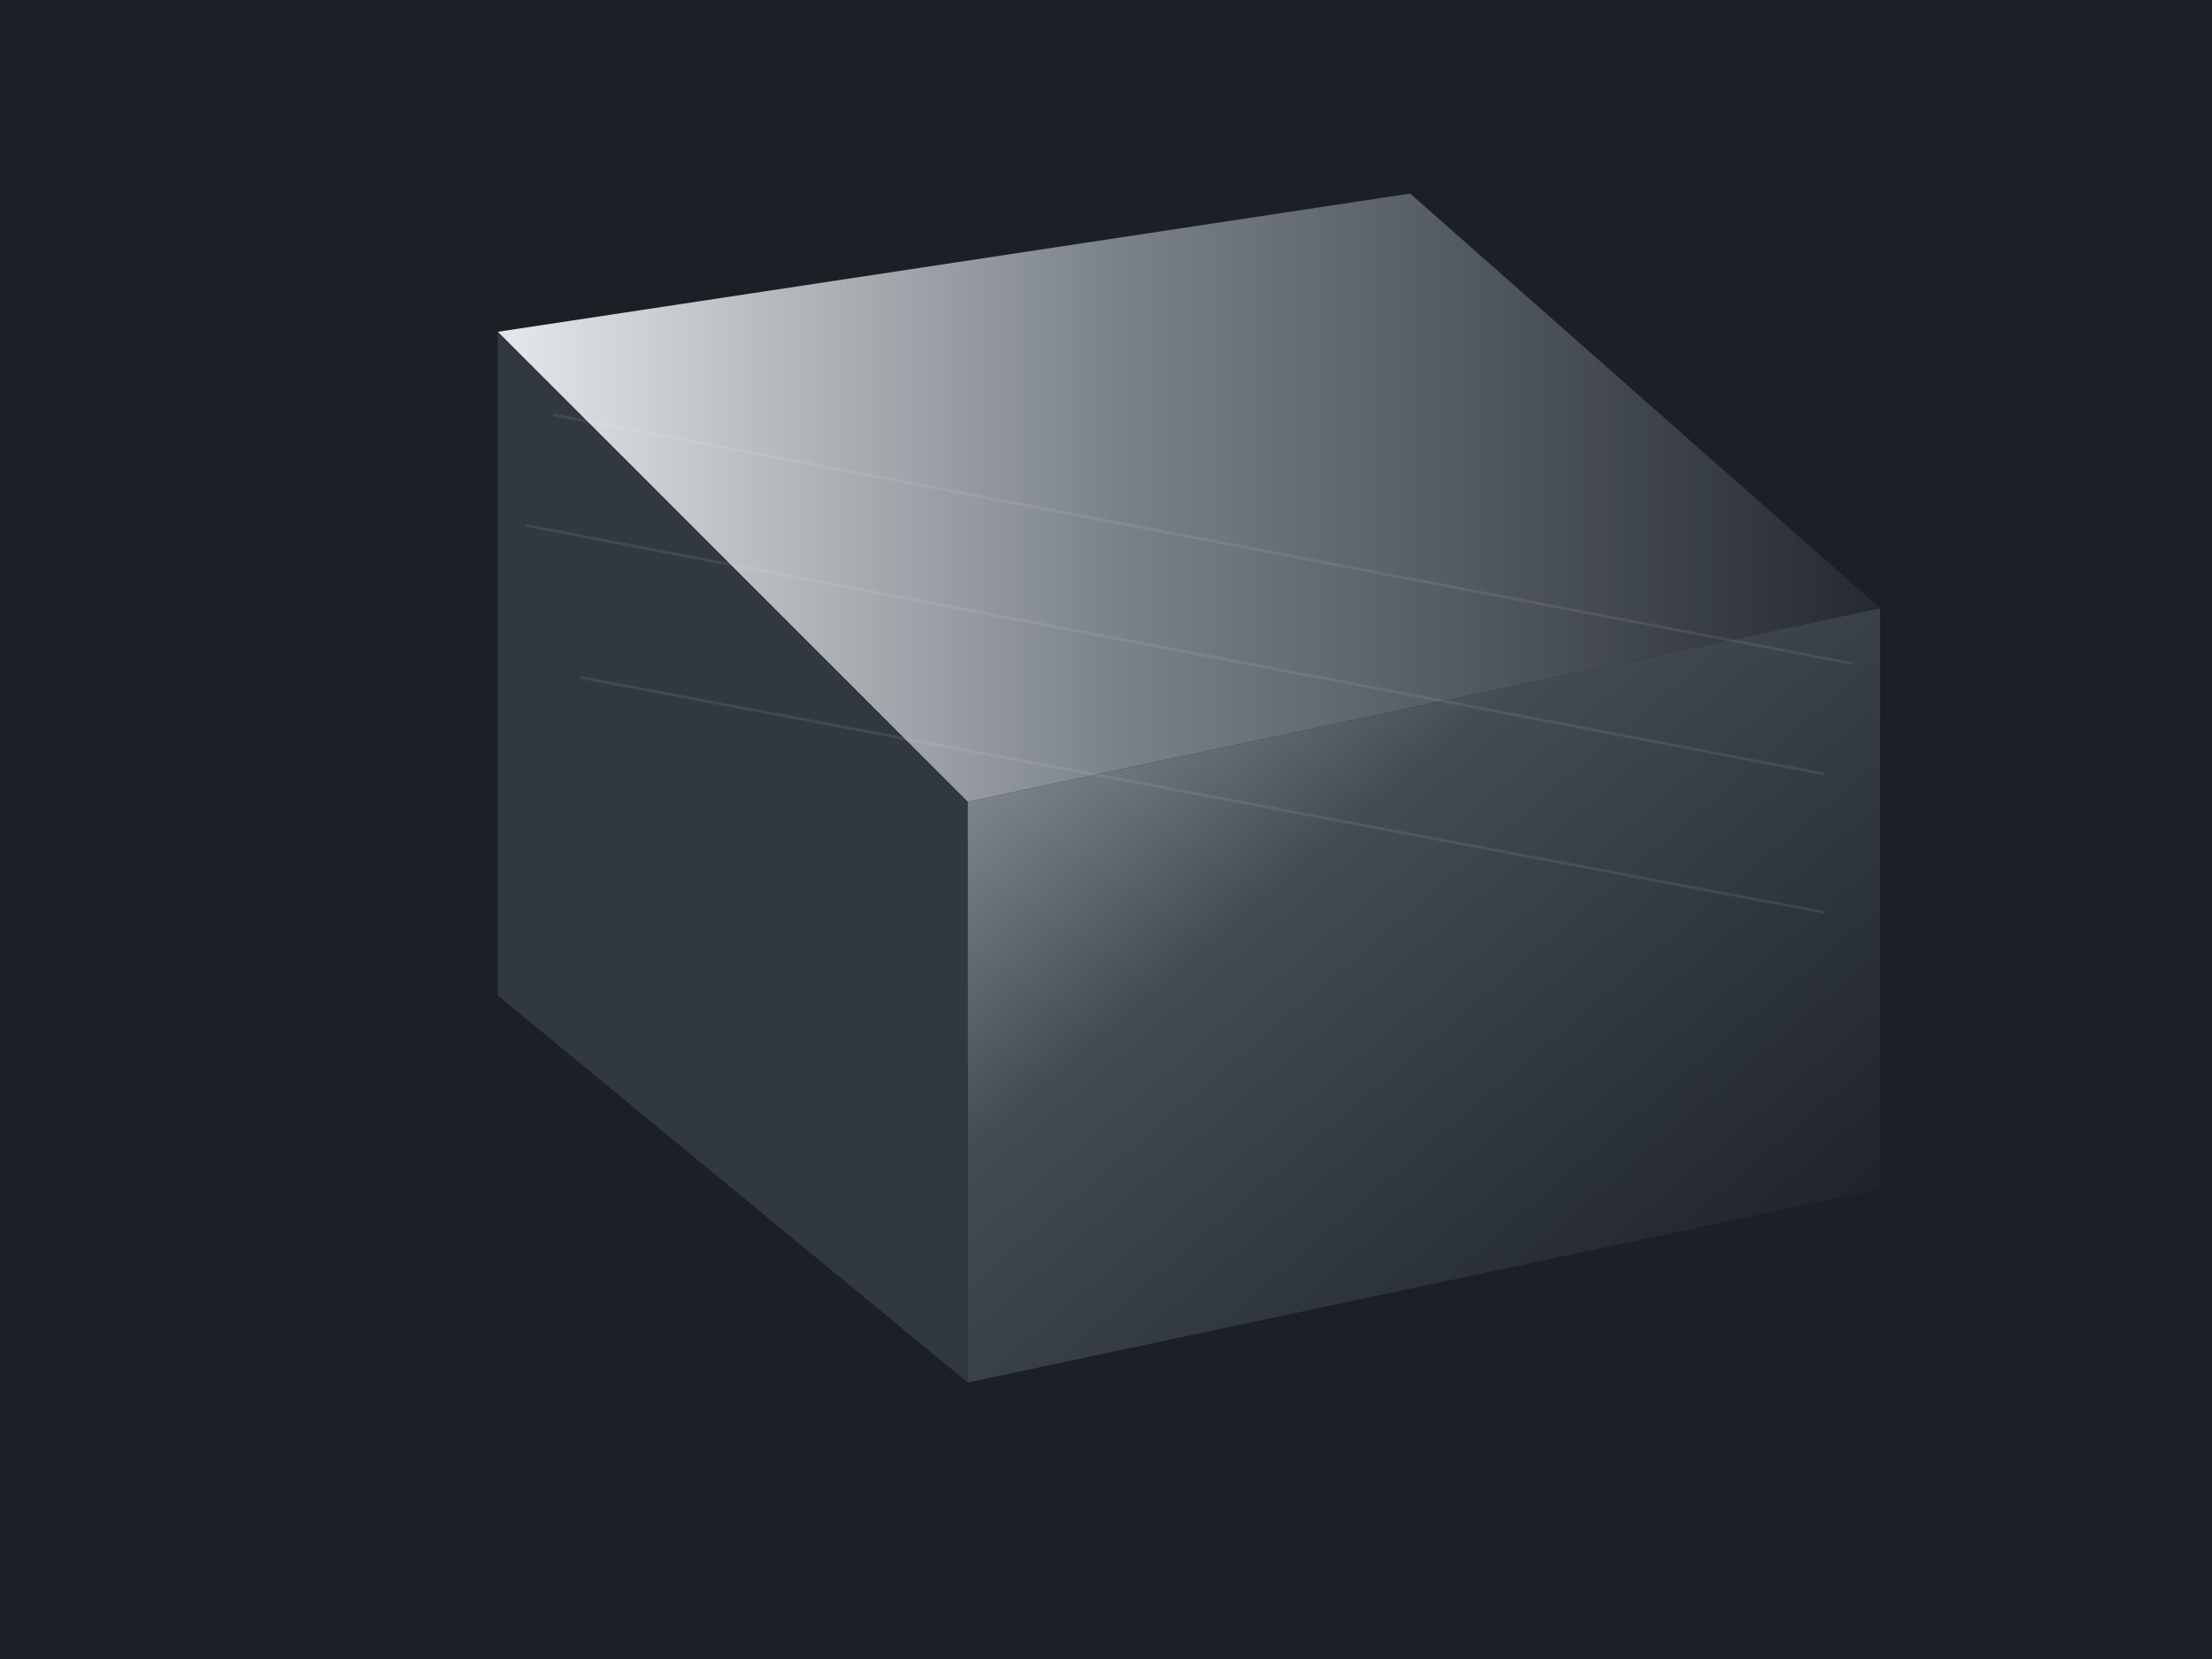
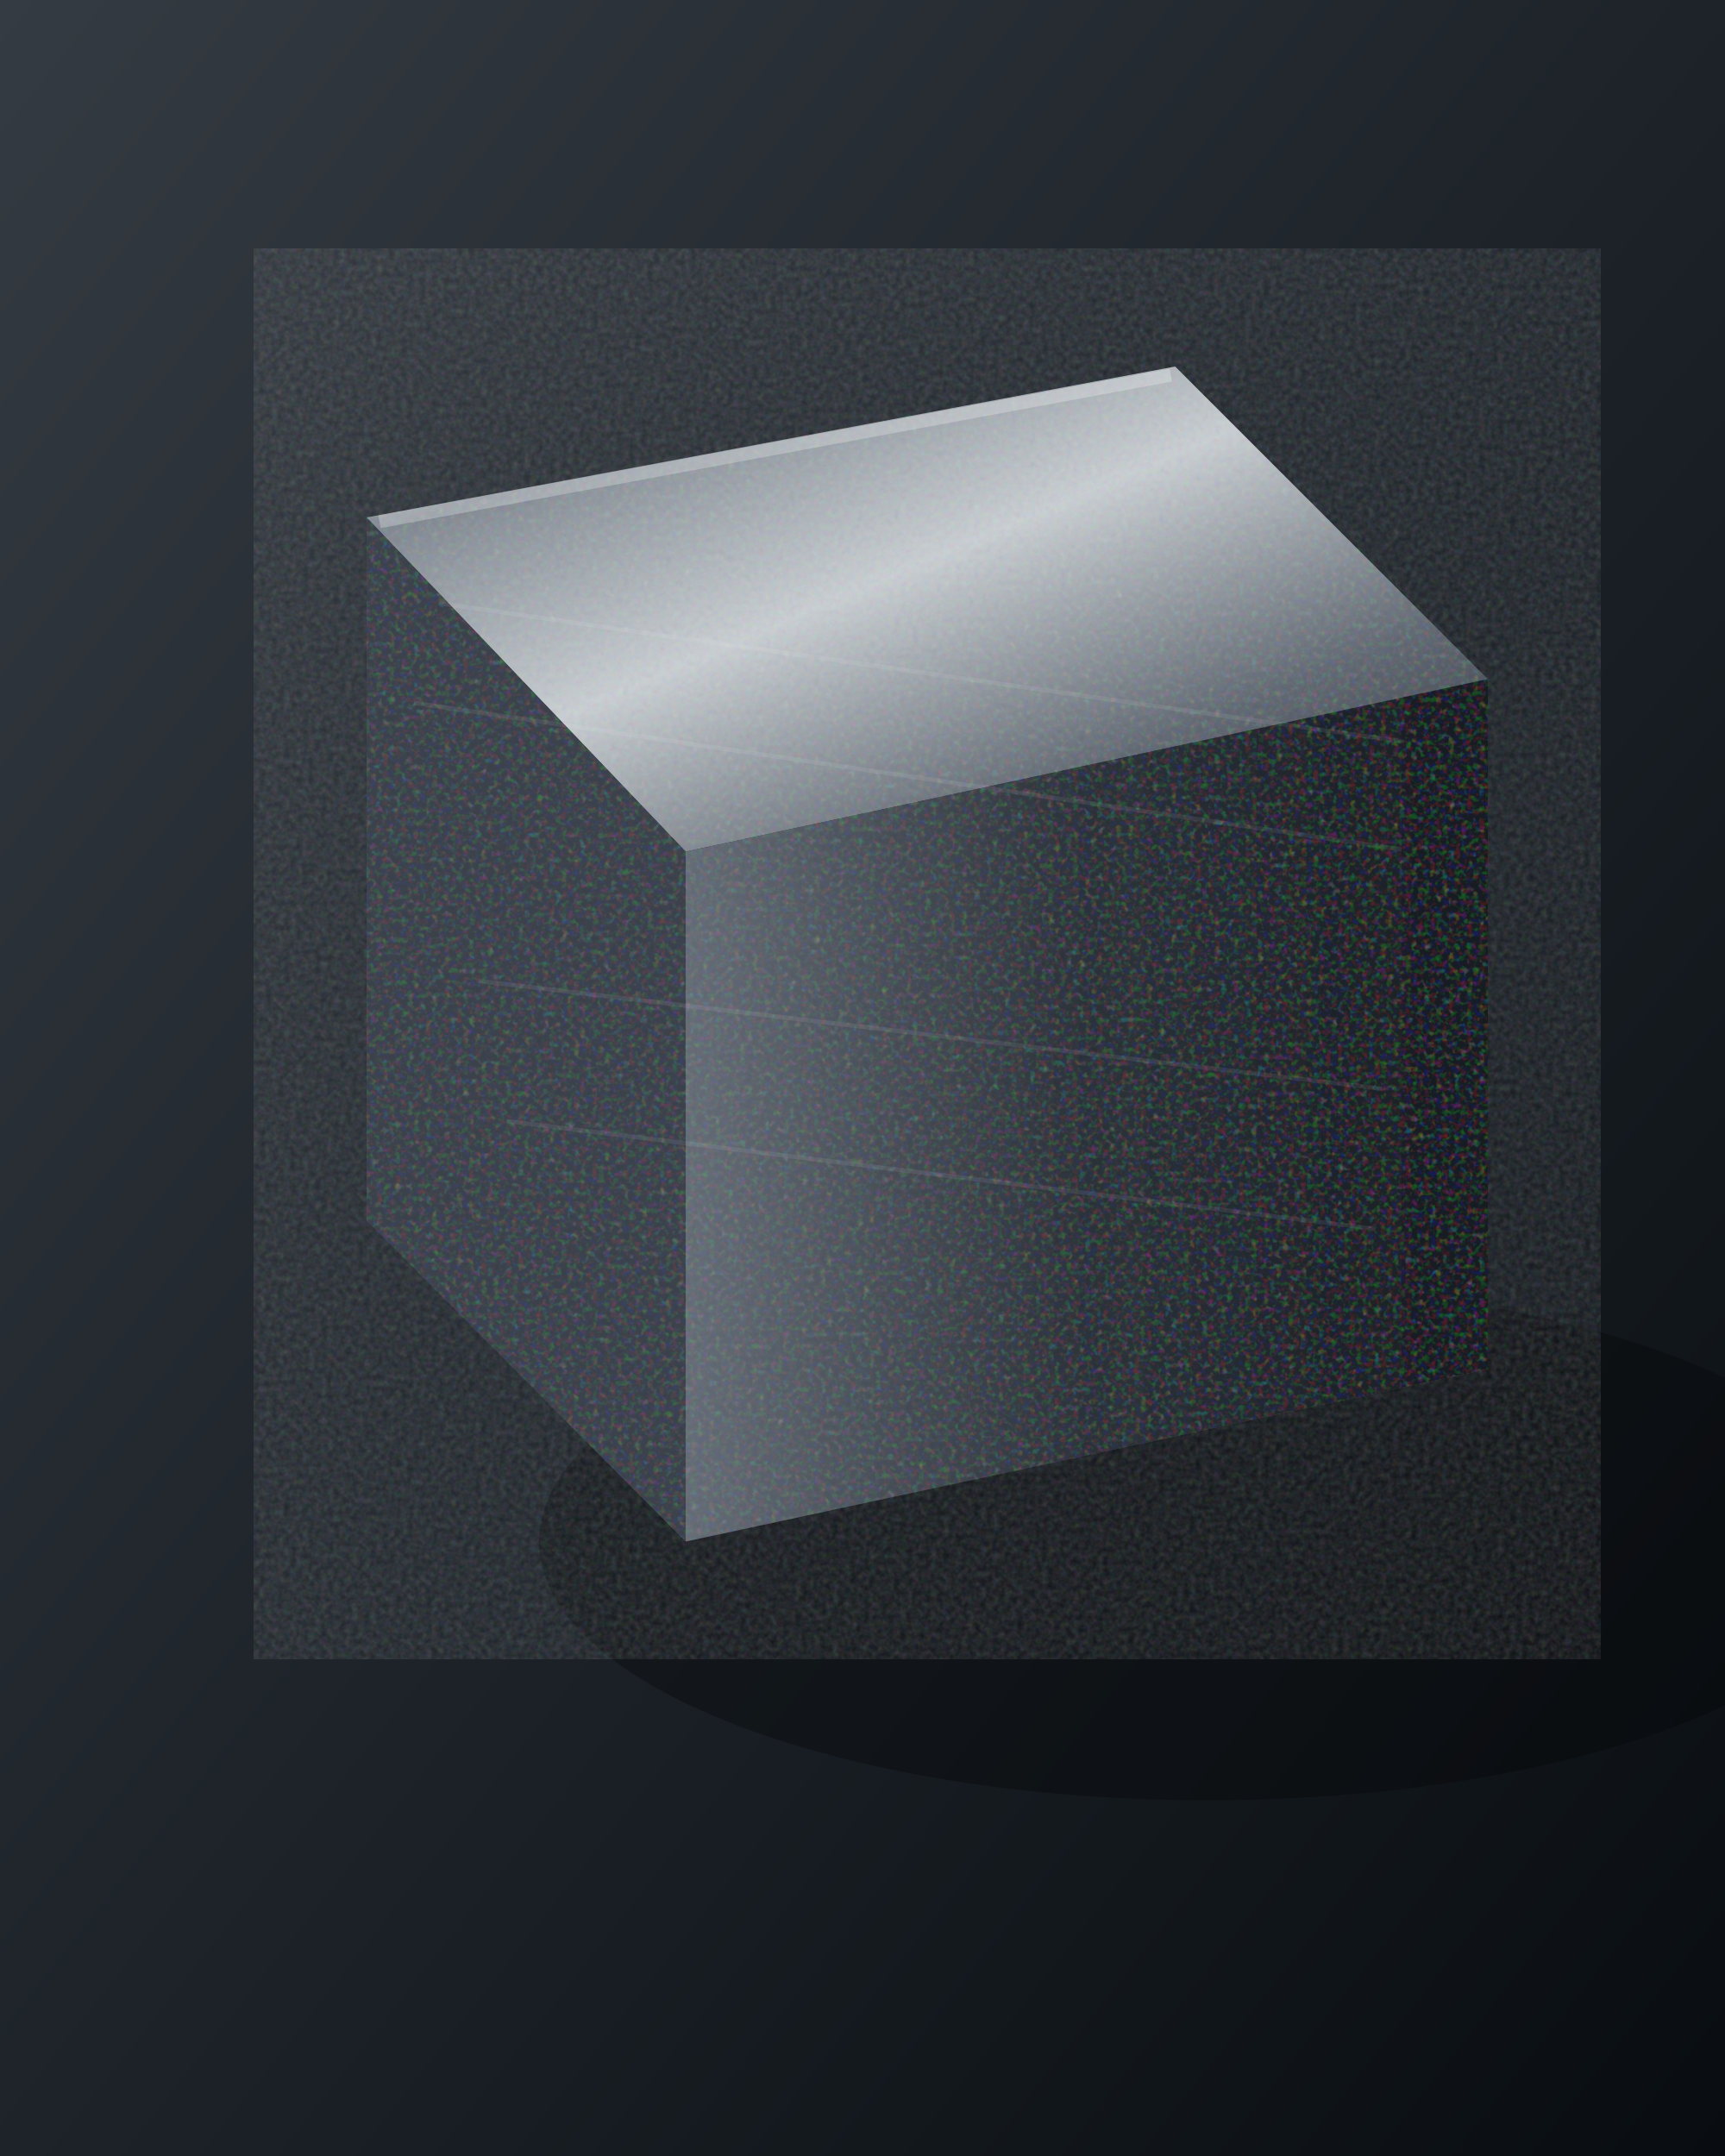
- <svg xmlns="http://www.w3.org/2000/svg" viewBox="0 0 800 600">
+ <svg xmlns="http://www.w3.org/2000/svg" viewBox="0 0 800 1000">
  <defs>
-     <linearGradient id="b" x1="0" y1="0" x2="1" y2="1">
-       <stop stop-color="#9ca3aa" />
-       <stop offset=".35" stop-color="#444b53" />
-       <stop offset="1" stop-color="#161b21" />
+     <linearGradient id="bg" x1="0" y1="0" x2="1" y2="1">
+       <stop stop-color="#353b42" />
+       <stop offset=".52" stop-color="#1c2228" />
+       <stop offset="1" stop-color="#090d11" />
    </linearGradient>
-     <linearGradient id="e" x1="0" x2="1">
-       <stop stop-color="#e6e8eb" />
-       <stop offset=".45" stop-color="#7a8188" />
-       <stop offset="1" stop-color="#252a31" />
+     <linearGradient id="top" x1="0" y1="0" x2="1" y2="1">
+       <stop stop-color="#d7dce0" />
+       <stop offset=".18" stop-color="#818991" />
+       <stop offset=".45" stop-color="#c8cdd1" />
+       <stop offset=".74" stop-color="#626a73" />
+       <stop offset="1" stop-color="#2b3036" />
    </linearGradient>
+     <linearGradient id="side" x1="0" x2="1">
+       <stop stop-color="#666e77" />
+       <stop offset=".48" stop-color="#2d343b" />
+       <stop offset="1" stop-color="#151a1f" />
+     </linearGradient>
+     <filter id="grain">
+       <feTurbulence type="fractalNoise" baseFrequency=".35" numOctaves="2" seed="4" result="n" />
+       <feColorMatrix in="n" values="1 0 0 0 0 0 1 0 0 0 0 0 1 0 0 0 0 0 .22 0" />
+       <feBlend in="SourceGraphic" mode="overlay" />
+     </filter>
  </defs>
-   <rect width="800" height="600" fill="#1b2026" />
-   <path d="M180 120l330-50 170 150-330 70z" fill="url(#e)" />
-   <path d="M180 120l170 170v210L180 360z" fill="#313840" />
-   <path d="M350 290l330-70v210l-330 70z" fill="url(#b)" />
-   <g stroke="#fff" opacity=".08">
-     <path d="M200 150l470 90" />
-     <path d="M190 190l470 90" />
-     <path d="M210 245l450 85" />
+   <rect width="800" height="1000" fill="url(#bg)" />
+   <ellipse cx="560" cy="715" rx="310" ry="120" fill="#000" opacity=".28" />
+   <g filter="url(#grain)">
+     <path d="M170 240 545 170 690 315 318 395z" fill="url(#top)" />
+     <path d="M170 240 318 395v320L170 566z" fill="#3b434b" />
+     <path d="M318 395 690 315v320L318 715z" fill="url(#side)" />
  </g>
+   <g stroke="#fff" stroke-opacity=".075" stroke-width="2">
+     <path d="M205 280 651 344" />
+     <path d="M192 326 650 394" />
+     <path d="M222 455 641 505" />
+     <path d="M235 520 638 570" />
+   </g>
+   <path d="M176 242 543 174" stroke="#fff" stroke-opacity=".25" stroke-width="6" />
</svg>
